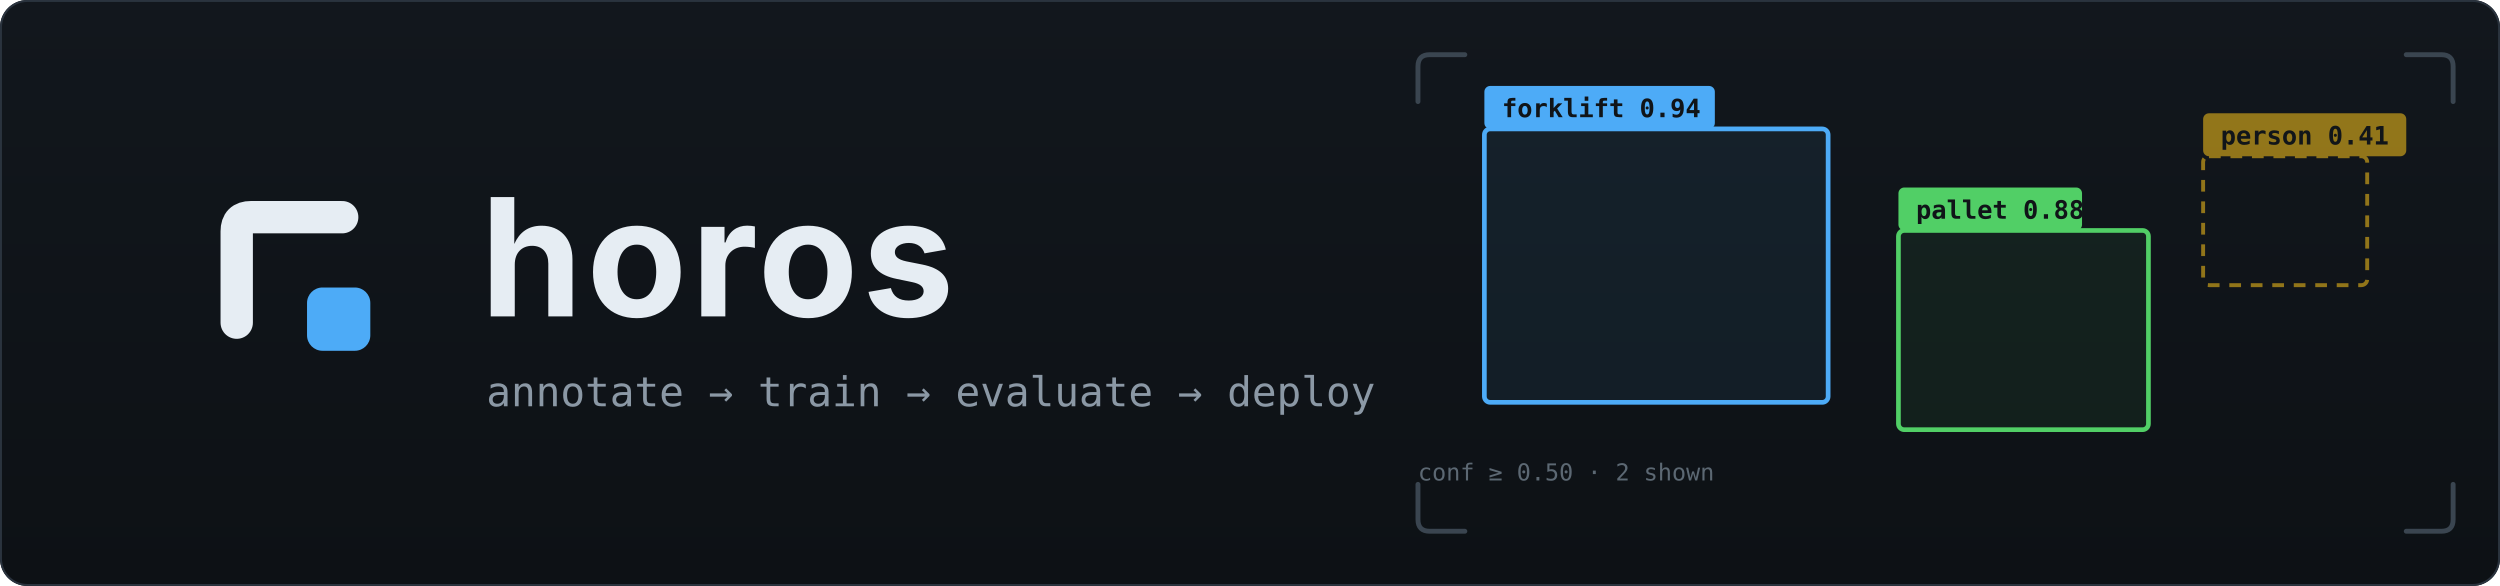
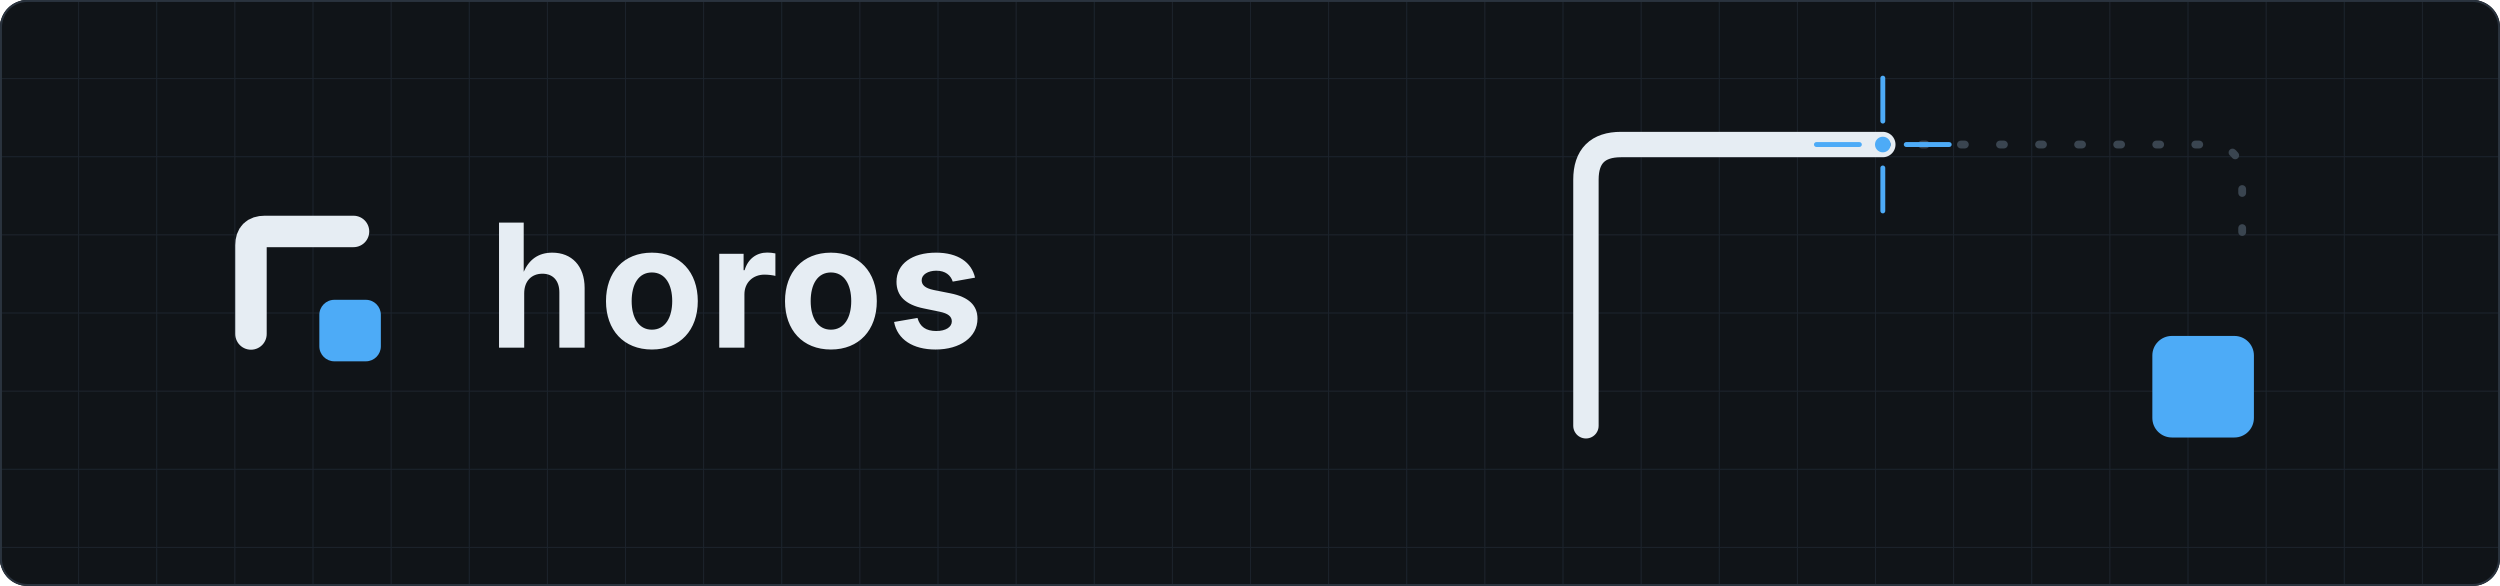
- <svg xmlns="http://www.w3.org/2000/svg" viewBox="0 0 1280 300" role="img" aria-label="horos — annotate, train, evaluate, deploy">
+ <svg xmlns="http://www.w3.org/2000/svg" viewBox="0 0 1280 300" role="img" aria-label="horos">
  <defs>
-     <linearGradient id="ground" x1="0" y1="0" x2="0" y2="1">
-       <stop offset="0" stop-color="#12171d" />
-       <stop offset="1" stop-color="#0d1115" />
-     </linearGradient>
+     <pattern id="grid" width="40" height="40" patternUnits="userSpaceOnUse">
+       <path d="M40 0 H0 V40" fill="none" stroke="#1c232c" stroke-width="1" />
+     </pattern>
  </defs>
-   <rect width="1280" height="300" rx="14" fill="url(#ground)" />
+   <rect width="1280" height="300" rx="14" fill="#101418" />
+   <rect width="1280" height="300" rx="14" fill="url(#grid)" />
  <rect x="0.5" y="0.5" width="1279" height="299" rx="13.5" fill="none" stroke="#2a333e" />
-   <g transform="translate(96,86)">
-     <g transform="scale(3.6)">
+   <g transform="translate(104,94)">
+     <g transform="scale(3.5)">
      <path d="M7 22 L7 9 Q7 7 9 7 L22 7" fill="none" stroke="#e6edf3" stroke-width="4.6" stroke-linecap="round" />
      <rect x="17" y="17" width="9" height="9" rx="2.2" fill="#4dabf7" />
    </g>
-     <text x="150" y="76" font-family="ui-sans-serif, system-ui, -apple-system, 'Segoe UI', sans-serif" font-size="84" font-weight="700" letter-spacing="2" fill="#e6edf3">horos</text>
-     <text x="153" y="122" font-family="ui-monospace, SFMono-Regular, Menlo, monospace" font-size="21" fill="#8b98a5">annotate → train → evaluate → deploy</text>
+     <text x="146" y="84" font-family="ui-sans-serif, system-ui, -apple-system, 'Segoe UI', sans-serif" font-size="88" font-weight="700" letter-spacing="2" fill="#e6edf3">horos</text>
  </g>
-   <g font-family="ui-monospace, SFMono-Regular, Menlo, monospace" font-size="13">
-     <g>
-       <rect x="760" y="66" width="176" height="140" rx="3" fill="rgba(77,171,247,.07)" stroke="#4dabf7" stroke-width="2.4" />
-       <rect x="760" y="44" width="118" height="22" rx="3" fill="#4dabf7" />
-       <text x="769" y="60" fill="#101418" font-weight="600">forklift 0.94</text>
+   <g>
+     <path d="M812 218 L812 92 Q812 74 830 74 L964 74" fill="none" stroke="#e6edf3" stroke-width="13" stroke-linecap="round" />
+     <path d="M964 74 L1130 74 Q1148 74 1148 92 L1148 128" fill="none" stroke="#3a4550" stroke-width="4" stroke-dasharray="2 18" stroke-linecap="round" />
+     <rect x="1102" y="172" width="52" height="52" rx="10" fill="#4dabf7" />
+     <g stroke="#4dabf7" stroke-width="2.5" stroke-linecap="round">
+       <path d="M964 40 v22 M964 86 v22 M930 74 h22 M976 74 h22" />
    </g>
-     <g>
-       <rect x="972" y="118" width="128" height="102" rx="3" fill="rgba(81,207,102,.07)" stroke="#51cf66" stroke-width="2.4" />
-       <rect x="972" y="96" width="94" height="22" rx="3" fill="#51cf66" />
-       <text x="981" y="112" fill="#101418" font-weight="600">pallet 0.88</text>
-     </g>
-     <g opacity=".55">
-       <rect x="1128" y="80" width="84" height="66" rx="3" fill="none" stroke="#fcc419" stroke-width="2" stroke-dasharray="6 5" />
-       <rect x="1128" y="58" width="104" height="22" rx="3" fill="#fcc419" />
-       <text x="1137" y="74" fill="#101418" font-weight="600">person 0.41</text>
-     </g>
-     <g stroke="#3a4550" stroke-width="2.5" fill="none" stroke-linecap="round">
-       <path d="M726 52 v-18 q0 -6 6 -6 h18" />
-       <path d="M1232 28 h18 q6 0 6 6 v18" />
-       <path d="M726 248 v18 q0 6 6 6 h18" />
-       <path d="M1256 248 v18 q0 6 -6 6 h-18" />
-     </g>
-     <text x="726" y="246" fill="#5c6873" font-size="12">conf ≥ 0.50 · 2 shown</text>
+     <circle cx="964" cy="74" r="4" fill="#4dabf7" />
  </g>
</svg>
